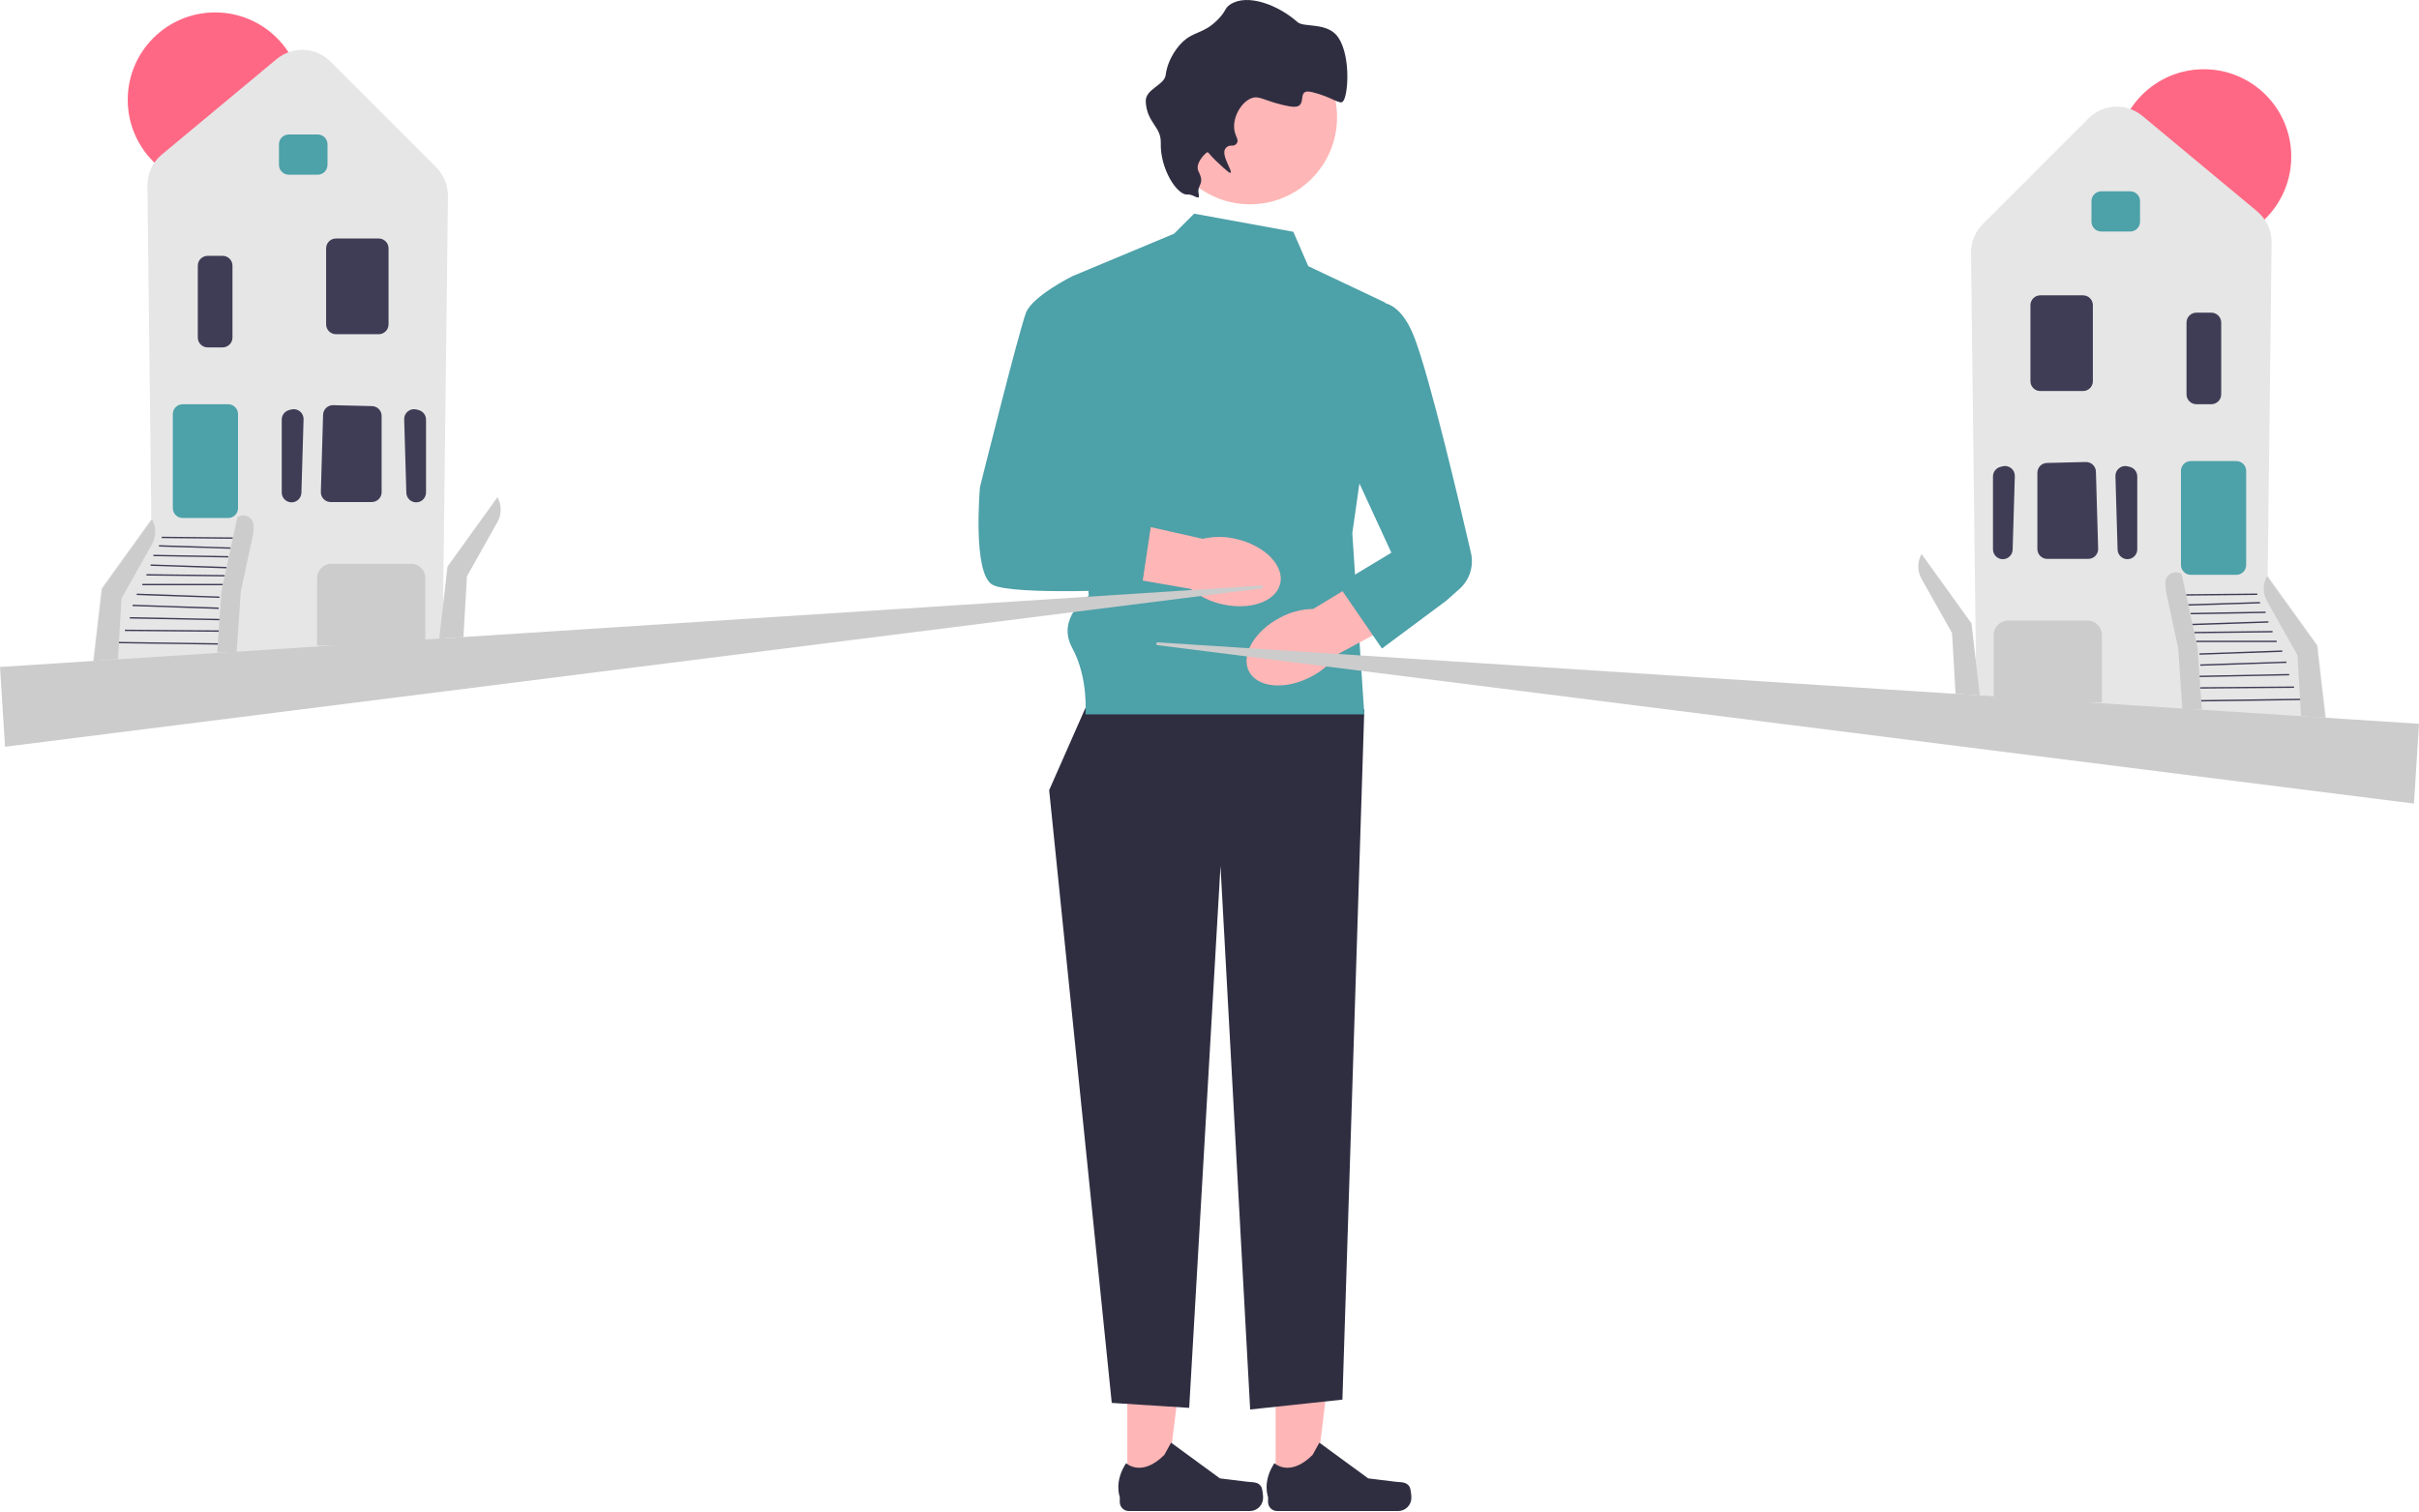
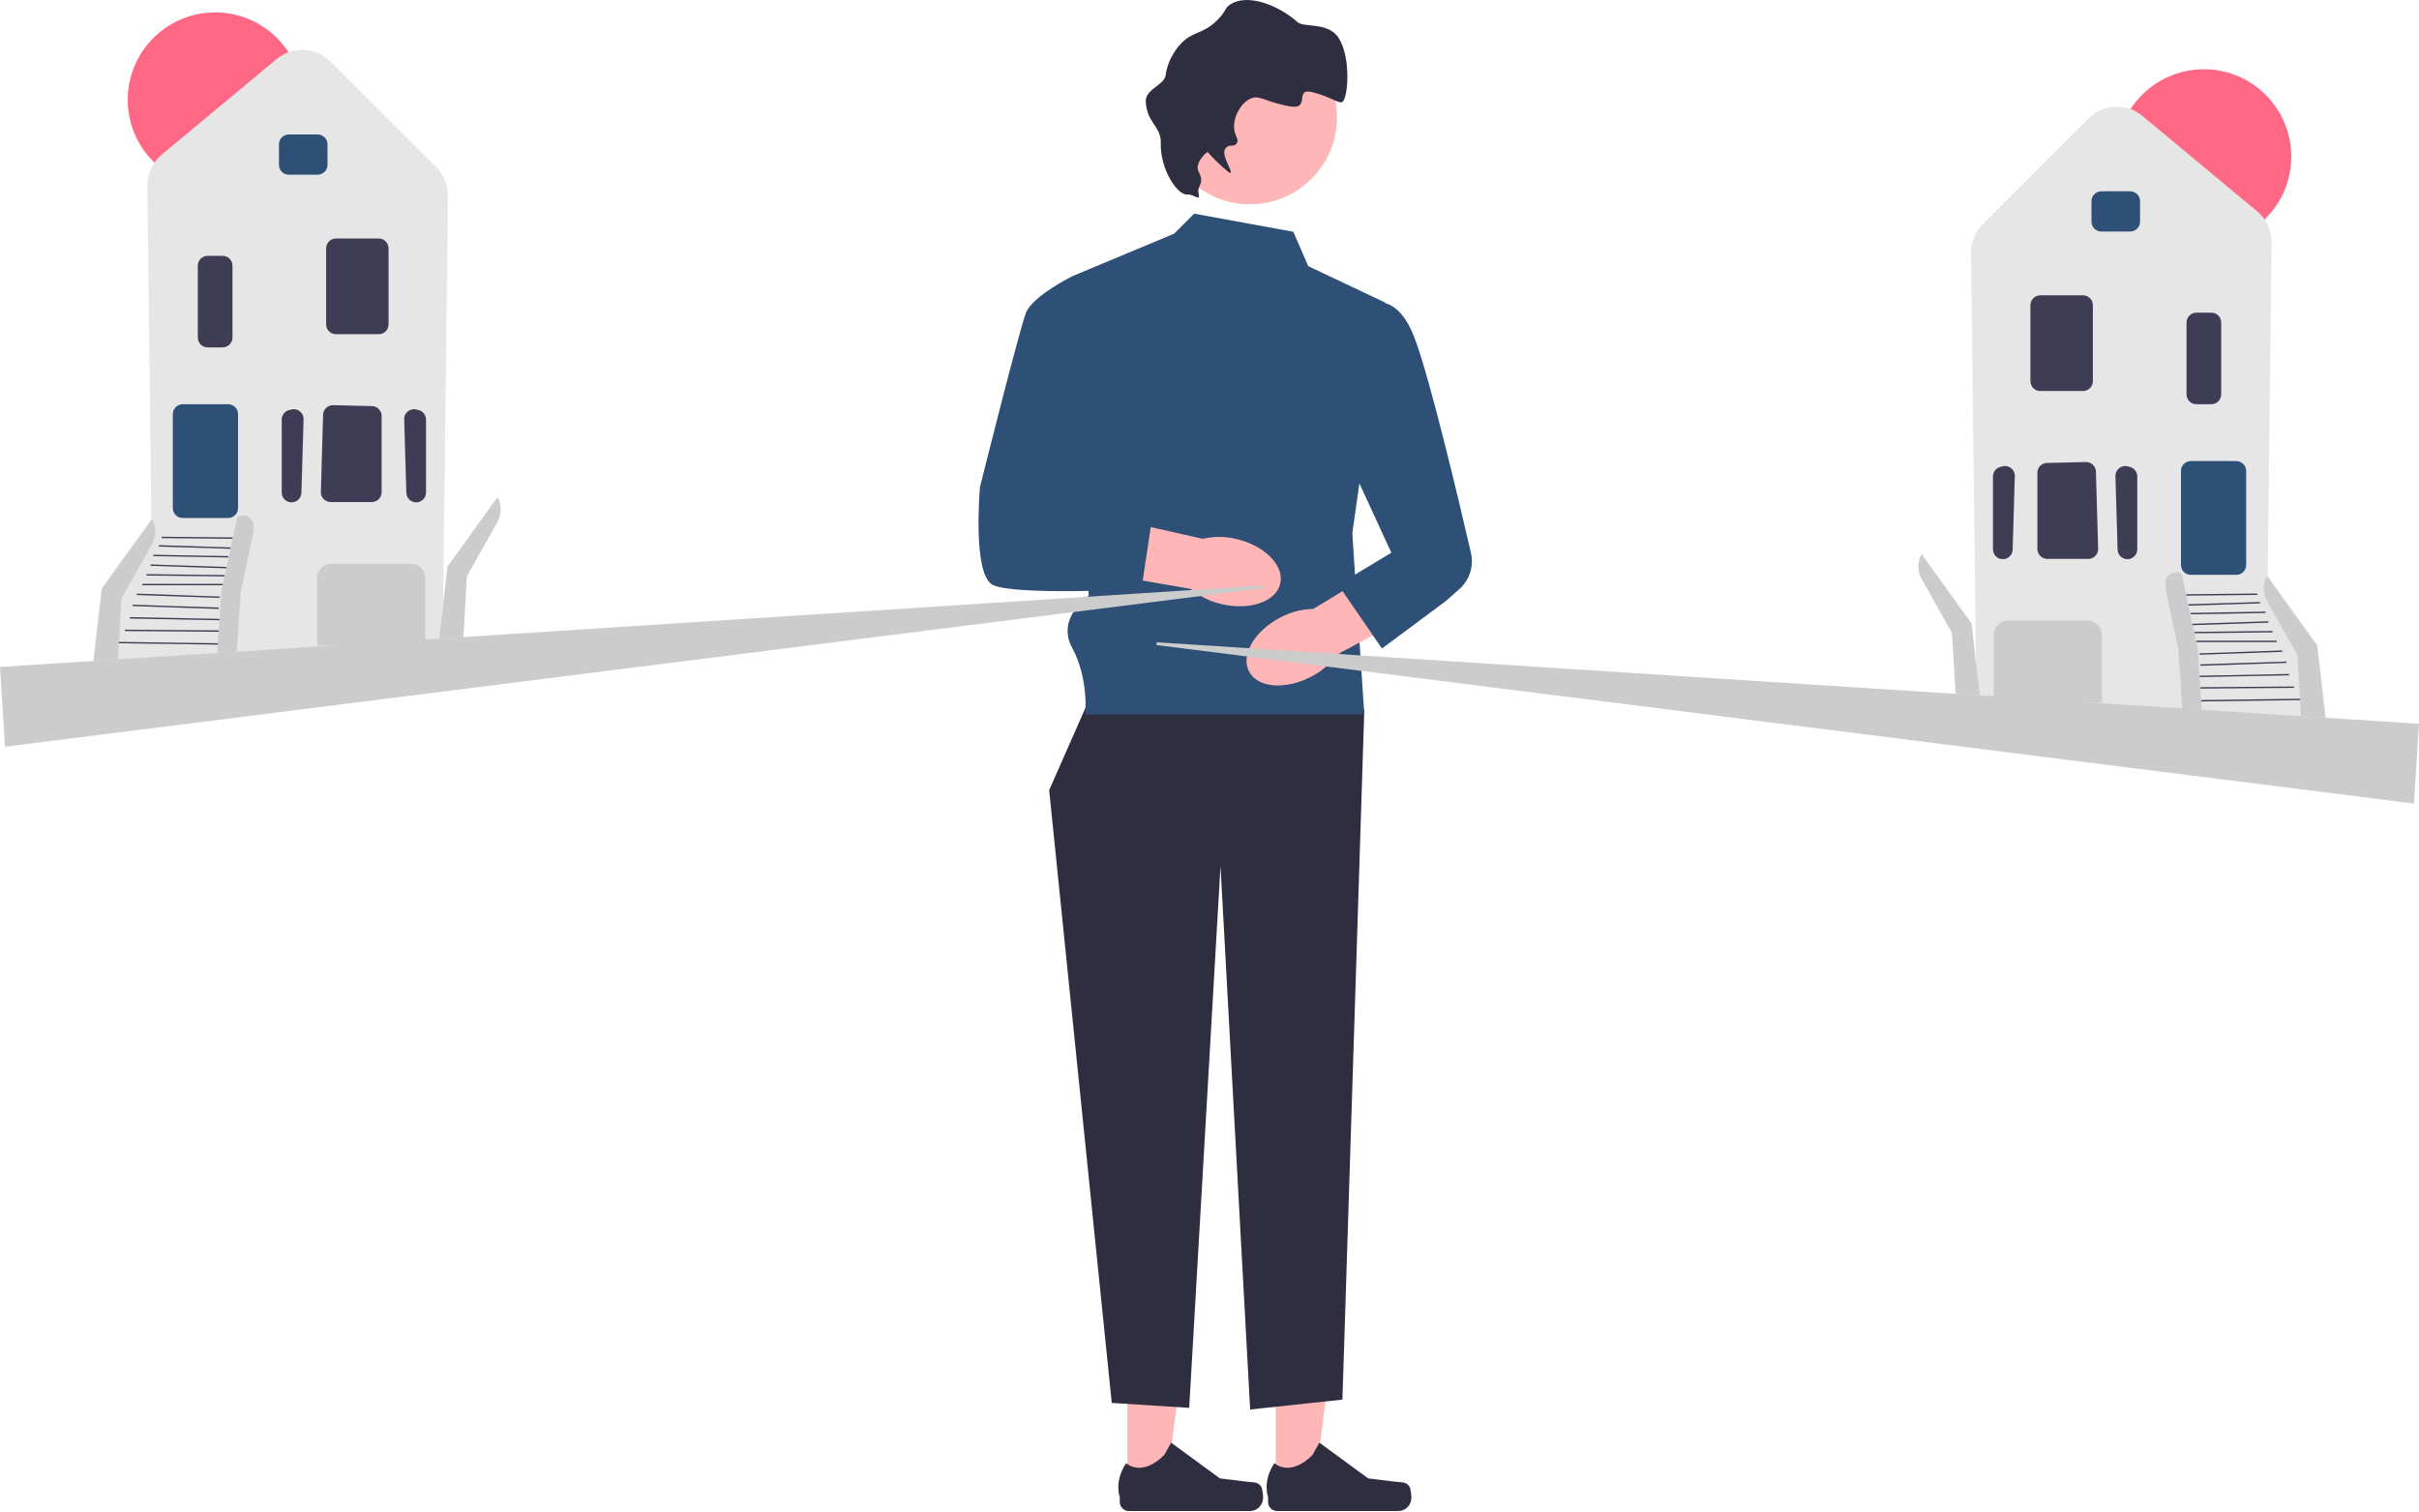
<svg xmlns="http://www.w3.org/2000/svg" width="734.116" height="458.679" viewBox="0 0 734.116 458.679" role="img" artist="Katerina Limpitsouni" source="https://undraw.co/">
  <g>
    <g>
      <polygon points="387.13 451.571 398.989 451.57 404.631 405.827 387.128 405.828 387.13 451.571" fill="#ffb6b6" />
      <path d="M427.761,451.302h0c.369,.622,.564,2.629,.564,3.352h0c0,2.223-1.802,4.025-4.025,4.025h-36.726c-1.516,0-2.746-1.229-2.746-2.746v-1.529s-1.817-4.596,1.924-10.26c0,0,4.649,4.435,11.596-2.512l2.049-3.711,14.829,10.845,8.219,1.012c1.798,.221,3.392-.034,4.317,1.523h0Z" fill="#2f2e41" />
    </g>
    <g>
      <polygon points="342.13 451.571 353.989 451.57 359.631 405.827 342.128 405.828 342.13 451.571" fill="#ffb6b6" />
      <path d="M382.761,451.302h0c.369,.622,.564,2.629,.564,3.352h0c0,2.223-1.802,4.025-4.025,4.025h-36.726c-1.516,0-2.746-1.229-2.746-2.746v-1.529s-1.817-4.596,1.924-10.26c0,0,4.649,4.435,11.596-2.512l2.049-3.711,14.829,10.845,8.219,1.012c1.798,.221,3.392-.034,4.317,1.523h0Z" fill="#2f2e41" />
    </g>
    <polygon points="333.396 205.856 318.396 239.856 337.396 425.856 360.896 427.356 370.396 262.856 379.396 427.856 407.396 424.856 414.038 215.395 333.396 205.856" fill="#2f2e41" />
-     <path d="M392.495,70.356l-30.098-5.5-6.079,6.079-30.921,12.921,5,97s-10,6.661-5,15.831,4,20.169,4,20.169h84.642l-3.642-55,10-70-23.366-11.062-4.535-10.438h-0Z" fill="#4DA1A9" />
+     <path d="M392.495,70.356l-30.098-5.5-6.079,6.079-30.921,12.921,5,97s-10,6.661-5,15.831,4,20.169,4,20.169h84.642l-3.642-55,10-70-23.366-11.062-4.535-10.438h-0Z" fill="#2E5077" />
    <path id="b-1075" d="M370.679,183.364c8.551,2.041,16.535-.716,17.834-6.158,1.298-5.442-4.581-11.507-13.135-13.548-3.406-.862-6.969-.896-10.39-.099l-36.34-8.191-3.481,17.135,36.194,6.256c2.694,2.257,5.889,3.836,9.318,4.605l0,0Z" fill="#ffb6b6" />
-     <path d="M331.396,88.856l-6-5s-12,6-14,11-14,53-14,53c0,0-2.354,26.306,3.823,29.653s45.177,1.347,45.177,1.347l3-20-16-6-2-64Z" fill="#4DA1A9" />
+     <path d="M331.396,88.856l-6-5s-12,6-14,11-14,53-14,53c0,0-2.354,26.306,3.823,29.653s45.177,1.347,45.177,1.347l3-20-16-6-2-64Z" fill="#2E5077" />
    <circle cx="379.335" cy="35.584" r="26.433" fill="#ffb6b6" />
    <path d="M360.377,59.05c-3.167,.283-8.336-7.818-8.106-15.663,.148-5.047-4.234-6.039-4.559-12.548-.19-3.793,5.636-4.975,6.036-8.017,.725-5.512,4.281-9.22,4.725-9.671,3.832-3.892,6.537-2.627,11.043-7.137,2.713-2.716,2.018-3.46,3.845-4.664,5.274-3.476,14.749,.291,20.416,5.367,1.961,1.756,9.27-.163,12.463,4.796,3.762,5.843,2.888,17.759,1.275,19.332-.98,.955-3.218-1.379-9.284-2.877-5.616-1.387-.318,5.472-6.811,4.321-7.677-1.361-9.181-3.697-12.056-2.296-3.039,1.481-5.414,6.067-4.725,9.671,.342,1.789,1.334,2.786,.775,3.696-1.021,1.661-2.193,.032-3.502,1.699-1.523,1.938,2.262,6.912,1.549,7.392-.144,.097-.578,.084-4.664-3.845-1.631-1.569-2.11-2.532-2.429-2.385-.517,.239-3.903,3.394-2.61,5.886,2.012,3.877-.563,3.998,0,6.608,.581,2.693-1.369,.156-3.382,.336h0Z" fill="#2f2e41" />
    <path id="c-1076" d="M388.476,187.479c-7.794,4.068-12.012,11.386-9.422,16.346s11.005,5.681,18.801,1.611c3.136-1.583,5.848-3.894,7.908-6.74l32.804-17.652-8.612-15.217-31.424,19.018c-3.514,.063-6.962,.967-10.054,2.636Z" fill="#ffb6b6" />
-     <path d="M414.396,92.856s9-6,15,10c4.734,12.623,13.513,49.83,17.008,64.975,.928,4.02-.415,8.22-3.499,10.962l-4.009,3.564-19.5,14.5-13.295-19.347,16.148-9.736-18.415-39.949,10.563-34.969-0-0Z" fill="#4DA1A9" />
+     <path d="M414.396,92.856s9-6,15,10c4.734,12.623,13.513,49.83,17.008,64.975,.928,4.02-.415,8.22-3.499,10.962l-4.009,3.564-19.5,14.5-13.295-19.347,16.148-9.736-18.415-39.949,10.563-34.969-0-0Z" fill="#2E5077" />
  </g>
  <g>
    <circle cx="668.825" cy="47.544" r="26.525" fill="#ff6884" />
    <path d="M629.694,213.221l-29.916-1.907-1.613-134.521c-.039-3.265,1.263-6.462,3.572-8.771l32.049-32.049c4.486-4.486,11.548-4.81,16.426-.752l34.781,28.933c2.837,2.36,4.44,5.831,4.396,9.521l-1.195,101.167,15.117,20.995,.032,.044,2.561,22.198-76.21-4.858Z" fill="#e6e6e6" />
-     <path d="M634.721,67.294v-6.238c0-1.647,1.34-2.986,2.986-2.986h8.764c1.647,0,2.986,1.34,2.986,2.986v6.238c0,1.647-1.339,2.986-2.986,2.986h-8.764c-1.647,0-2.986-1.34-2.986-2.986Z" fill="#4DA1A9" />
+     <path d="M634.721,67.294v-6.238c0-1.647,1.34-2.986,2.986-2.986h8.764c1.647,0,2.986,1.34,2.986,2.986v6.238c0,1.647-1.339,2.986-2.986,2.986h-8.764c-1.647,0-2.986-1.34-2.986-2.986Z" fill="#2E5077" />
    <path d="M616.196,115.713v-23.079c0-1.647,1.34-2.986,2.986-2.986h12.975c1.647,0,2.986,1.34,2.986,2.986v23.079c0,1.647-1.339,2.986-2.986,2.986h-12.975c-1.647,0-2.986-1.34-2.986-2.986Z" fill="#3f3d56" />
    <path d="M645.524,169.737c-1.568-.056-2.833-1.328-2.879-2.897l-.656-22.307c-.028-.952,.384-1.837,1.131-2.429,.747-.591,1.703-.789,2.623-.544l.656,.175c1.305,.348,2.217,1.534,2.217,2.885v22.132c0,.817-.324,1.581-.912,2.148-.562,.543-1.294,.838-2.071,.838-.036,0-.072-0-.109-.002Z" fill="#3f3d56" />
    <path d="M605.74,168.901c-.588-.568-.912-1.331-.912-2.148v-22.132c0-1.351,.912-2.537,2.217-2.885l.656-.175c.921-.244,1.877-.047,2.623,.544,.747,.591,1.159,1.476,1.131,2.429l-.656,22.307c-.046,1.569-1.311,2.841-2.879,2.897-.036,.001-.073,.002-.109,.002-.777,0-1.509-.295-2.071-.838Z" fill="#3f3d56" />
    <path d="M618.301,166.659v-23.146c0-1.634,1.28-2.945,2.913-2.985l11.792-.287c1.635-.023,3.01,1.26,3.058,2.899l.679,23.434c.023,.814-.276,1.583-.843,2.167-.567,.584-1.328,.905-2.142,.905h-12.472c-1.647,0-2.986-1.34-2.986-2.986Z" fill="#3f3d56" />
    <path d="M688.002,182.475l9.243,16.432,1.061,18.479,7.36,.467-2.526-21.894-15.157-21.052h0c-1.308,2.355-1.301,5.22,.02,7.567Z" fill="#ccc" />
    <rect x="668.014" y="212.302" width="30.001" height=".421" transform="translate(-2.84134 9.35705) rotate(-.78329)" fill="#3f3d56" />
    <rect x="667.749" y="208.492" width="28.444" height=".421" transform="translate(-1.60961 5.33405) rotate(-.44761)" fill="#3f3d56" />
    <rect x="667.509" y="204.849" width="27.212" height=".421" transform="translate(-3.87445 13.33964) rotate(-1.11892)" fill="#3f3d56" />
    <rect x="667.742" y="201.241" width="26.142" height=".421" transform="translate(-6.31017 22.70362) rotate(-1.9017)" fill="#3f3d56" />
    <rect x="667.503" y="197.886" width="25.119" height=".421" transform="translate(-6.54018 24.01605) rotate(-2.01348)" fill="#3f3d56" />
    <rect x="666.479" y="194.486" width="24.45" height=".421" fill="#3f3d56" />
    <rect x="665.904" y="191.671" width="23.763" height=".421" transform="translate(-2.2019 7.95538) rotate(-.6714)" fill="#3f3d56" />
    <rect x="665.372" y="188.969" width="23.037" height=".421" transform="translate(-5.90507 22.5667) rotate(-1.9017)" fill="#3f3d56" />
    <rect x="664.823" y="185.855" width="22.74" height=".421" transform="translate(-3.16573 11.91313) rotate(-1.00705)" fill="#3f3d56" />
    <rect x="664.101" y="183.079" width="21.781" height=".421" transform="translate(-5.39565 21.17263) rotate(-1.78991)" fill="#3f3d56" />
    <rect x="663.456" y="180.276" width="21.579" height=".421" transform="translate(-1.73033 6.59271) rotate(-.55951)" fill="#3f3d56" />
-     <path d="M661.878,171.501v-28.553c0-1.647,1.34-2.986,2.986-2.986h13.817c1.647,0,2.986,1.34,2.986,2.986v28.553c0,1.646-1.339,2.986-2.986,2.986h-13.817c-1.647,0-2.986-1.34-2.986-2.986Z" fill="#4DA1A9" />
+     <path d="M661.878,171.501v-28.553c0-1.647,1.34-2.986,2.986-2.986h13.817c1.647,0,2.986,1.34,2.986,2.986v28.553c0,1.646-1.339,2.986-2.986,2.986h-13.817c-1.647,0-2.986-1.34-2.986-2.986Z" fill="#2E5077" />
    <path d="M629.694,213.221l-24.458-1.558-.197-.013v-18.928c0-2.394,1.947-4.342,4.341-4.342h24.158c2.394,0,4.341,1.948,4.341,4.342v20.5h-.211l-7.975-0Z" fill="#ccc" />
    <path d="M663.562,119.713v-21.816c0-1.647,1.34-2.986,2.986-2.986h4.554c1.647,0,2.986,1.34,2.986,2.986v21.816c0,1.646-1.339,2.986-2.986,2.986h-4.554c-1.647,0-2.986-1.34-2.986-2.986Z" fill="#3f3d56" />
    <path d="M668.194,215.327l-1.263-18.526-3.789-17.683-1.053-4.842h0c-2.163-1.471-5.076,.165-4.945,2.778l.103,2.064,3.789,17.683,1.263,18.526" fill="#ccc" />
    <path d="M583.165,175.738l9.243,16.432,1.061,18.479,7.36,.467-2.526-21.894-15.157-21.052h0c-1.308,2.355-1.301,5.22,.02,7.567Z" fill="#ccc" />
    <polygon points="350.97 195.805 351.025 194.965 734.116 219.705 732.589 243.926 350.97 195.805" fill="#ccc" />
  </g>
  <g>
    <circle cx="65.29" cy="30.294" r="26.525" fill="#ff6884" />
    <path d="M28.212,200.829l2.561-22.198,.032-.044,15.117-20.995-1.195-101.167c-.044-3.691,1.559-7.161,4.396-9.521l34.781-28.933c4.878-4.058,11.939-3.734,16.426,.752l32.049,32.049c2.309,2.309,3.611,5.506,3.572,8.771l-1.613,134.521-29.916,1.907-76.21,4.858Z" fill="#e6e6e6" />
-     <path d="M96.408,53.03h-8.764c-1.647,0-2.986-1.34-2.986-2.986v-6.238c0-1.647,1.339-2.986,2.986-2.986h8.764c1.647,0,2.986,1.34,2.986,2.986v6.238c0,1.647-1.34,2.986-2.986,2.986Z" fill="#4DA1A9" />
+     <path d="M96.408,53.03h-8.764c-1.647,0-2.986-1.34-2.986-2.986v-6.238c0-1.647,1.339-2.986,2.986-2.986h8.764c1.647,0,2.986,1.34,2.986,2.986v6.238c0,1.647-1.34,2.986-2.986,2.986Z" fill="#2E5077" />
    <path d="M114.934,101.449h-12.975c-1.647,0-2.986-1.34-2.986-2.986v-23.079c0-1.647,1.339-2.986,2.986-2.986h12.975c1.647,0,2.986,1.34,2.986,2.986v23.079c0,1.647-1.34,2.986-2.986,2.986Z" fill="#3f3d56" />
    <path d="M88.483,152.488c-.777,0-1.509-.295-2.071-.838-.588-.568-.912-1.331-.912-2.148v-22.132c0-1.351,.912-2.537,2.217-2.885l.656-.175c.921-.244,1.877-.047,2.623,.544,.747,.592,1.159,1.476,1.131,2.429l-.656,22.307c-.046,1.569-1.311,2.841-2.879,2.897-.036,.001-.073,.002-.109,.002Z" fill="#3f3d56" />
    <path d="M126.305,152.488c-.036,0-.072-0-.109-.002-1.568-.056-2.833-1.328-2.879-2.897l-.656-22.307c-.028-.952,.384-1.837,1.131-2.429,.746-.591,1.702-.789,2.623-.544l.656,.175c1.305,.348,2.217,1.534,2.217,2.885v22.132c0,.817-.324,1.581-.912,2.148-.562,.542-1.294,.838-2.071,.838Z" fill="#3f3d56" />
    <path d="M112.829,152.395h-12.472c-.814,0-1.575-.322-2.142-.905-.567-.584-.867-1.354-.843-2.167l.679-23.434c.048-1.639,1.423-2.921,3.058-2.899l11.792,.287c1.634,.04,2.913,1.352,2.913,2.985v23.146c0,1.646-1.34,2.986-2.986,2.986Z" fill="#3f3d56" />
    <path d="M46.133,157.657h0l-15.157,21.052-2.526,21.894,7.36-.467,1.061-18.479,9.243-16.432c1.321-2.348,1.328-5.213,.02-7.567Z" fill="#ccc" />
    <rect x="50.891" y="180.262" width=".421" height="30.001" transform="translate(-144.8414 243.6895) rotate(-89.21671)" fill="#3f3d56" />
    <rect x="51.934" y="177.231" width=".421" height="28.444" transform="translate(-139.7094 242.0999) rotate(-89.55239)" fill="#3f3d56" />
    <rect x="52.79" y="174.204" width=".421" height="27.212" transform="translate(-135.8086 237.1327) rotate(-88.88108)" fill="#3f3d56" />
    <rect x="53.092" y="171.131" width=".421" height="26.142" transform="translate(-132.5667 231.3622) rotate(-88.0983)" fill="#3f3d56" />
    <rect x="53.842" y="168.288" width=".421" height="25.119" transform="translate(-128.5813 228.5125) rotate(-87.98652)" fill="#3f3d56" />
    <rect x="43.186" y="177.236" width="24.45" height=".421" fill="#3f3d56" />
    <rect x="56.12" y="162.749" width=".421" height="23.763" transform="translate(-118.949 228.911) rotate(-89.3286)" fill="#3f3d56" />
    <rect x="57.014" y="160.411" width=".421" height="23.037" transform="translate(-116.5088 223.4171) rotate(-88.0983)" fill="#3f3d56" />
    <rect x="57.712" y="157.445" width=".421" height="22.74" transform="translate(-111.8847 223.7614) rotate(-88.99295)" fill="#3f3d56" />
    <rect x="58.913" y="155.149" width=".421" height="21.781" transform="translate(-108.6812 219.948) rotate(-88.21009)" fill="#3f3d56" />
    <rect x="59.659" y="152.447" width=".421" height="21.579" transform="translate(-103.9436 221.5091) rotate(-89.44049)" fill="#3f3d56" />
-     <path d="M69.251,157.236h-13.817c-1.647,0-2.986-1.34-2.986-2.986v-28.553c0-1.647,1.339-2.986,2.986-2.986h13.817c1.647,0,2.986,1.34,2.986,2.986v28.553c0,1.646-1.34,2.986-2.986,2.986Z" fill="#4DA1A9" />
+     <path d="M69.251,157.236h-13.817c-1.647,0-2.986-1.34-2.986-2.986v-28.553c0-1.647,1.339-2.986,2.986-2.986h13.817c1.647,0,2.986,1.34,2.986,2.986v28.553c0,1.646-1.34,2.986-2.986,2.986Z" fill="#2E5077" />
    <path d="M96.447,195.972h-.211v-20.5c0-2.394,1.947-4.342,4.341-4.342h24.158c2.394,0,4.341,1.948,4.341,4.342v18.928l-.197,.013-24.458,1.558-7.975,0Z" fill="#ccc" />
    <path d="M67.567,105.449h-4.554c-1.647,0-2.986-1.34-2.986-2.986v-21.816c0-1.647,1.339-2.986,2.986-2.986h4.554c1.647,0,2.986,1.34,2.986,2.986v21.816c0,1.646-1.34,2.986-2.986,2.986Z" fill="#3f3d56" />
    <path d="M71.816,198.077l1.263-18.526,3.789-17.683,.103-2.064c.131-2.612-2.782-4.249-4.945-2.778h0l-1.053,4.842-3.789,17.683-1.263,18.526" fill="#ccc" />
    <path d="M150.971,150.921h0l-15.157,21.052-2.526,21.894,7.36-.467,1.061-18.479,9.243-16.432c1.321-2.348,1.328-5.213,.02-7.567Z" fill="#ccc" />
    <polygon points="1.527 226.676 0 202.455 383.091 177.715 383.145 178.555 1.527 226.676" fill="#ccc" />
  </g>
</svg>
